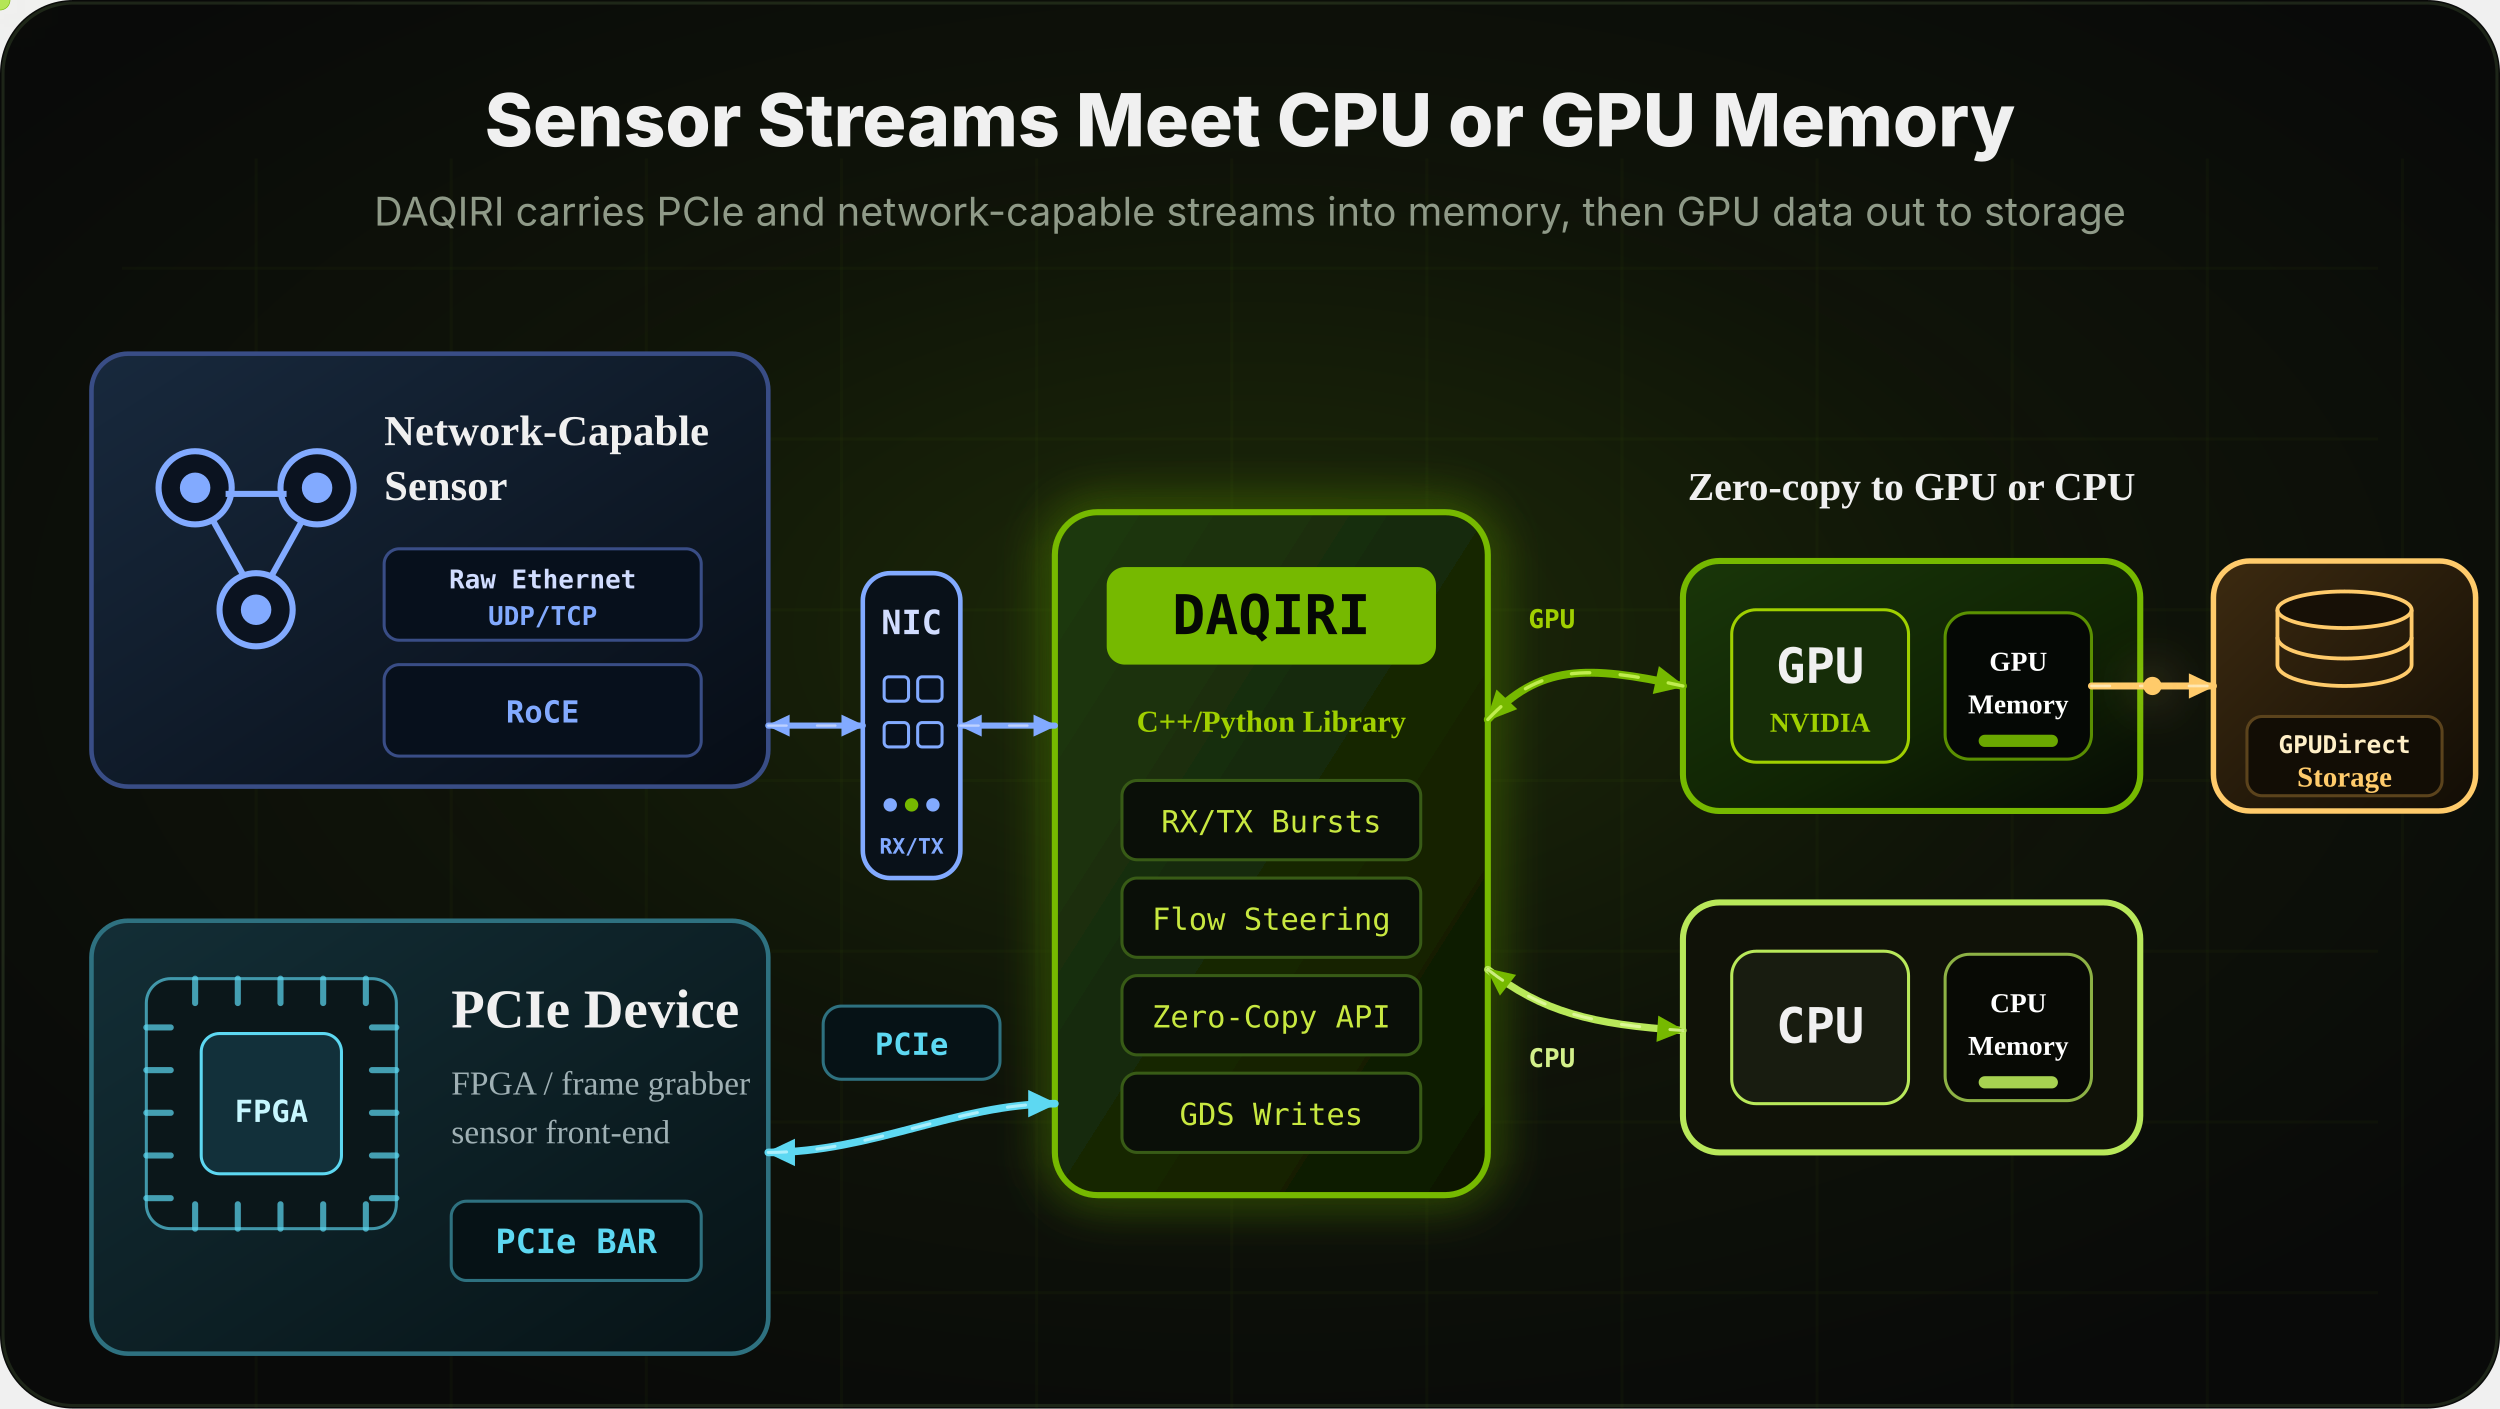
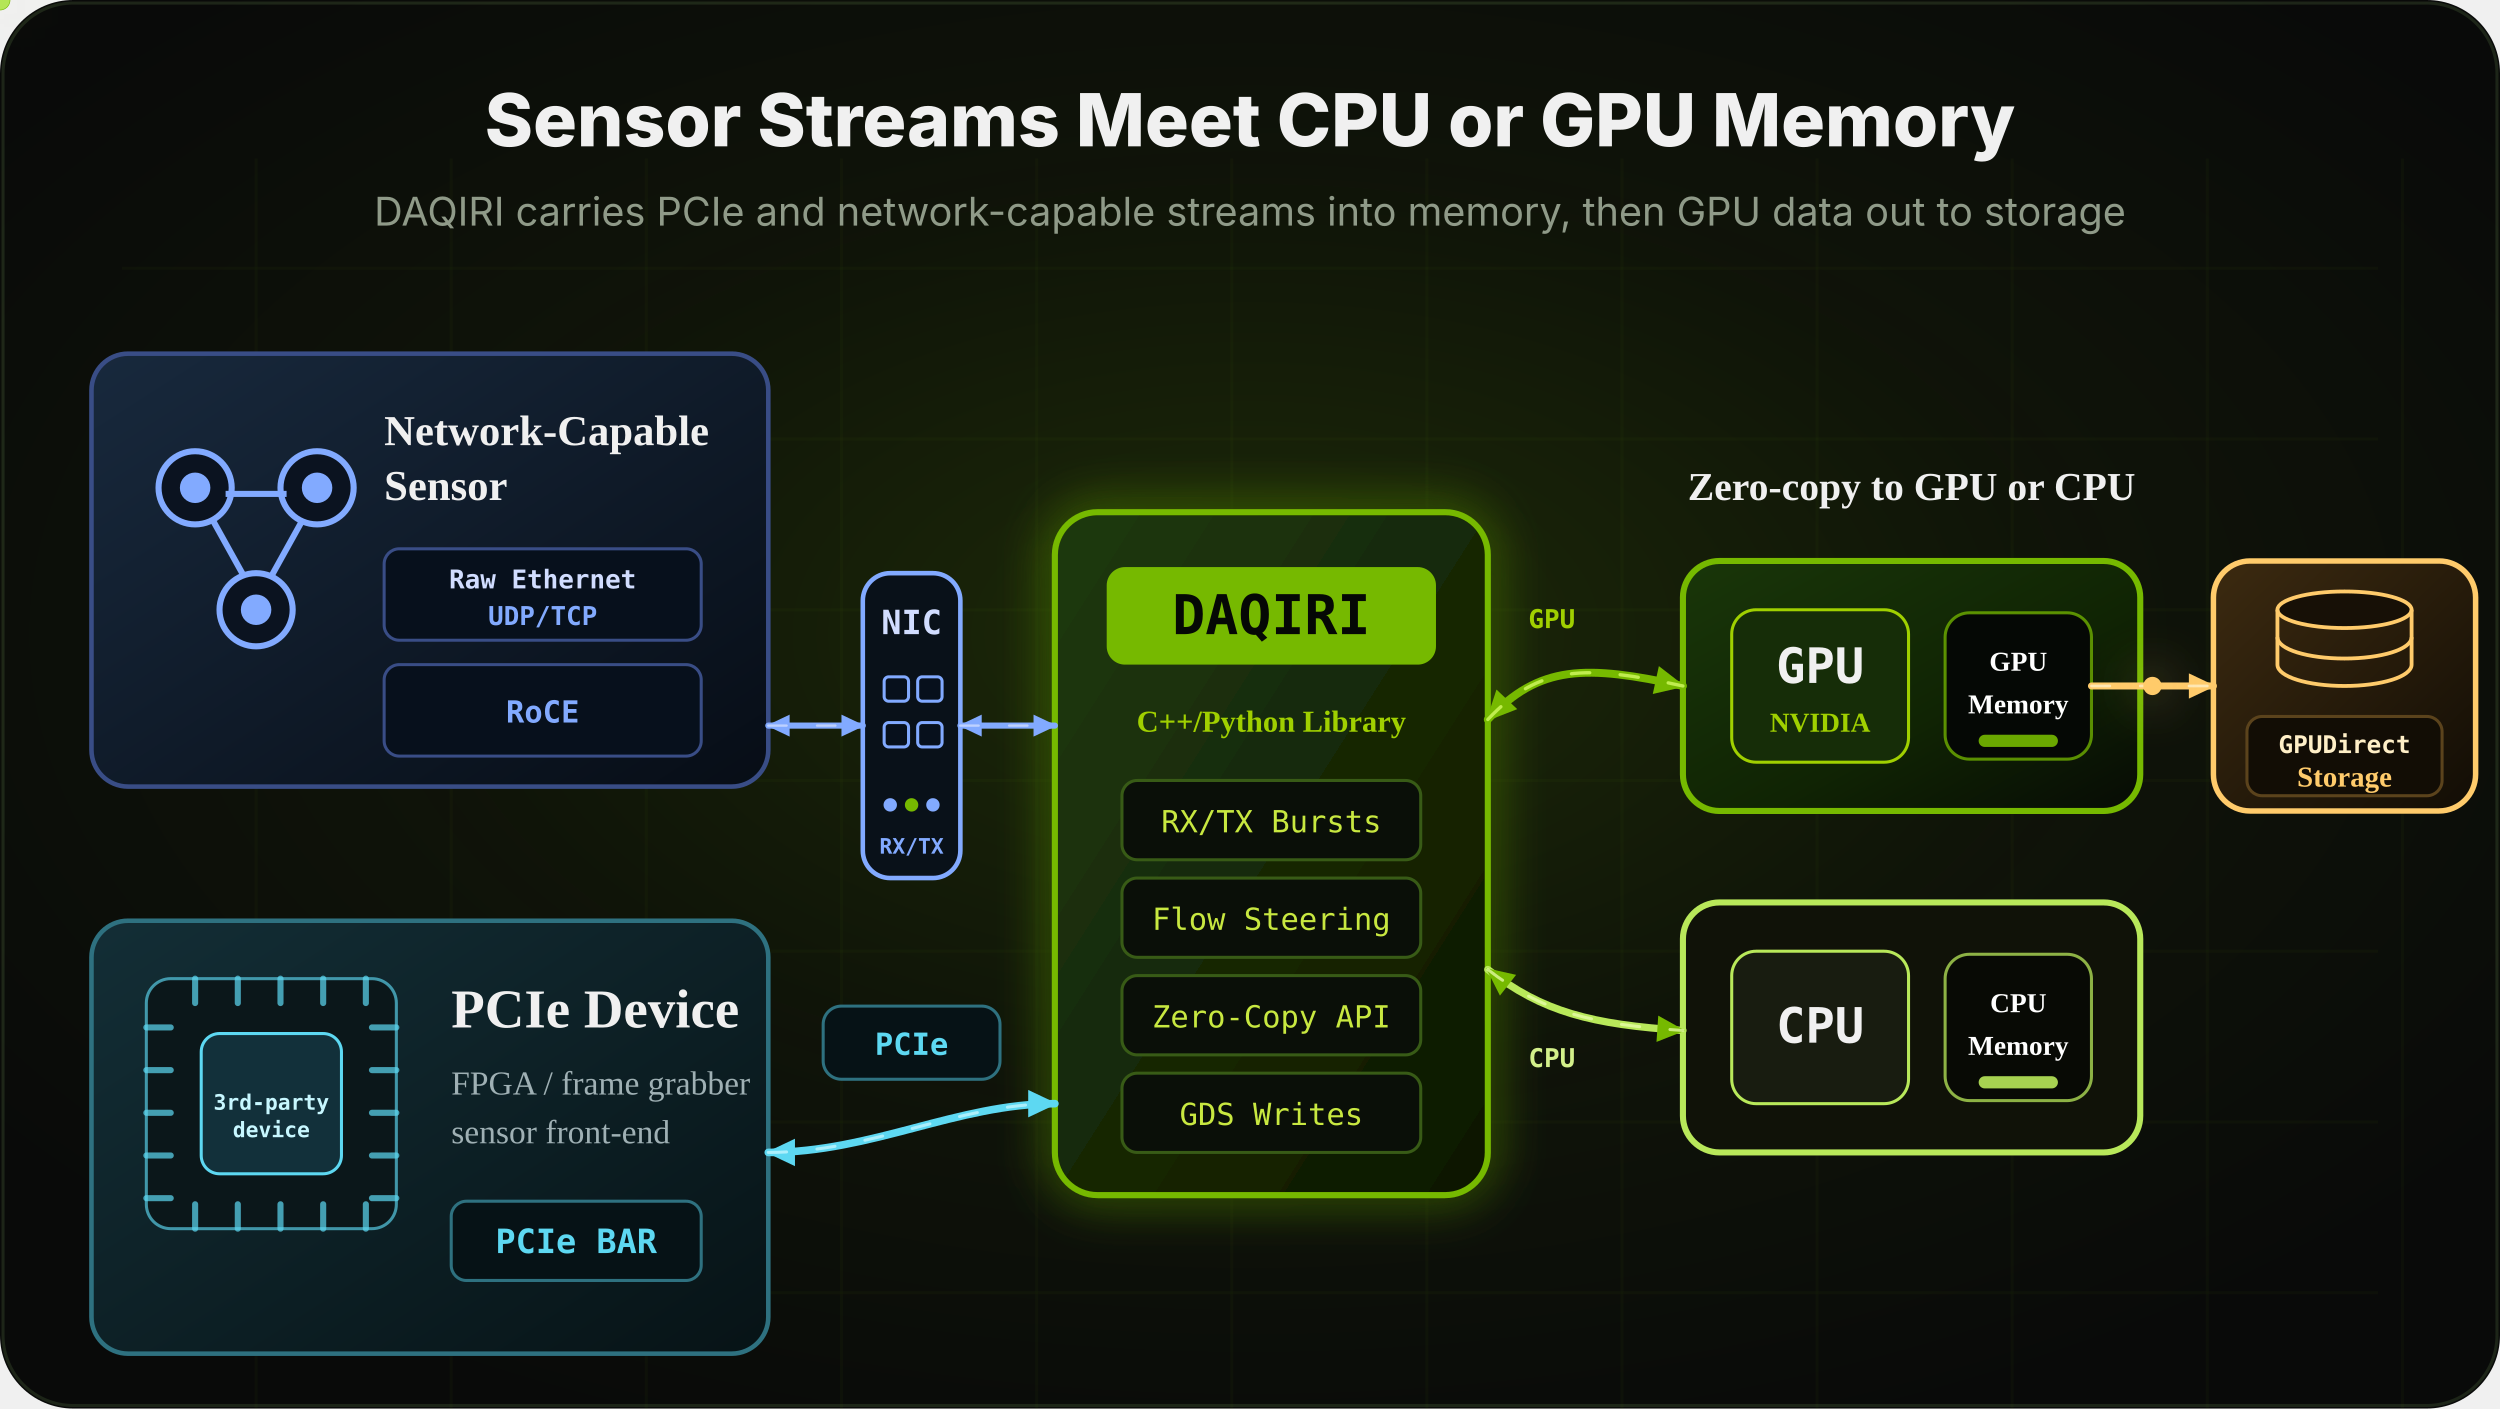
<svg xmlns="http://www.w3.org/2000/svg" viewBox="0 0 820 462" role="img" aria-labelledby="title desc">
  <defs>
    <linearGradient id="panel" x1="0" y1="0" x2="1" y2="1">
      <stop offset="0" stop-color="#171a18" />
      <stop offset="1" stop-color="#080a08" />
    </linearGradient>
    <linearGradient id="greenPanel" x1="0" y1="0" x2="1" y2="1">
      <stop offset="0" stop-color="#203a09" />
      <stop offset="1" stop-color="#0d1704" />
    </linearGradient>
    <linearGradient id="gpuPanel" x1="0" y1="0" x2="1" y2="1">
      <stop offset="0" stop-color="#193609" />
      <stop offset="0.58" stop-color="#102404" />
      <stop offset="1" stop-color="#070b05" />
    </linearGradient>
    <linearGradient id="pciePanel" x1="0" y1="0" x2="1" y2="1">
      <stop offset="0" stop-color="#132e36" />
      <stop offset="1" stop-color="#071316" />
    </linearGradient>
    <linearGradient id="networkPanel" x1="0" y1="0" x2="1" y2="1">
      <stop offset="0" stop-color="#18293d" />
      <stop offset="1" stop-color="#070d16" />
    </linearGradient>
    <linearGradient id="storagePanel" x1="0" y1="0" x2="1" y2="1">
      <stop offset="0" stop-color="#3c2a10" />
      <stop offset="1" stop-color="#120d05" />
    </linearGradient>
    <radialGradient id="glow" cx="50%" cy="45%" r="62%">
      <stop offset="0" stop-color="#76b900" stop-opacity="0.18" />
      <stop offset="0.55" stop-color="#76b900" stop-opacity="0.05" />
      <stop offset="1" stop-color="#76b900" stop-opacity="0" />
    </radialGradient>
    <filter id="softGlow" x="-30%" y="-30%" width="160%" height="160%">
      <feGaussianBlur stdDeviation="8" result="blur" />
      <feMerge>
        <feMergeNode in="blur" />
        <feMergeNode in="SourceGraphic" />
      </feMerge>
    </filter>
    <marker id="arrowGreen" markerWidth="5" markerHeight="5" refX="4.3" refY="2.5" orient="auto-start-reverse">
      <path d="M0.8 0.7 L4.6 2.5 L0.8 4.3 Z" fill="#76b900" />
    </marker>
    <marker id="arrowCyan" markerWidth="5" markerHeight="5" refX="4.3" refY="2.5" orient="auto-start-reverse">
      <path d="M0.8 0.7 L4.6 2.5 L0.8 4.3 Z" fill="#5dd8f2" />
    </marker>
    <marker id="arrowBlue" markerWidth="5" markerHeight="5" refX="4.3" refY="2.5" orient="auto-start-reverse">
      <path d="M0.8 0.7 L4.6 2.5 L0.8 4.3 Z" fill="#82aaff" />
    </marker>
    <marker id="arrowMuted" markerWidth="5" markerHeight="5" refX="4.3" refY="2.5" orient="auto-start-reverse">
      <path d="M0.8 0.7 L4.6 2.5 L0.8 4.3 Z" fill="#888" />
    </marker>
    <marker id="arrowAmber" markerWidth="5" markerHeight="5" refX="4.3" refY="2.5" orient="auto">
      <path d="M0.8 0.7 L4.6 2.5 L0.8 4.3 Z" fill="#ffcb6b" />
    </marker>
    <style>
      .label { font-family: Inter, "Segoe UI", Arial, sans-serif; letter-spacing: 0; }
      .mono { font-family: "JetBrains Mono", "Fira Code", Consolas, monospace; letter-spacing: 0; }
      .flow-green { animation: flow 2.6s linear infinite; stroke-dasharray: 6 10; }
      .flow-cyan { animation: flow 3.1s linear infinite; stroke-dasharray: 6 10; }
      .flow-blue { animation: flow 3.4s linear infinite; stroke-dasharray: 6 10; }
      .flow-amber { animation: flow 2.9s linear infinite; stroke-dasharray: 6 10; }
      .travel-dot { opacity: 0.95; }
      .pulse { animation: pulse 2.8s ease-in-out infinite; transform-origin: center; }
      .pulse-2 { animation-delay: 0.85s; }
      .pulse-3 { animation-delay: 1.55s; }
      .pulse-4 { animation-delay: 2.15s; }
      @keyframes flow { to { stroke-dashoffset: -52; } }
      @keyframes pulse {
        0%, 100% { opacity: 0.35; transform: scale(1); }
        50% { opacity: 1; transform: scale(1.18); }
      }
      @media (prefers-reduced-motion: reduce) {
        .flow-green, .flow-cyan, .flow-blue, .flow-amber, .pulse { animation: none; }
      }
    </style>
  </defs>
  <rect width="820" height="462" rx="24" fill="#090a09" />
  <rect x="1" y="1" width="818" height="460" rx="23" fill="none" stroke="#1d2518" />
  <rect width="820" height="462" fill="url(#glow)" />
  <g opacity="0.4">
    <path d="M40 88 H780 M40 144 H780 M40 200 H780 M40 256 H780 M40 312 H780 M40 368 H780 M40 424 H780 M40 480 H780" stroke="#76b900" stroke-opacity="0.08" />
    <path d="M84 52 V520 M148 52 V520 M212 52 V520 M276 52 V520 M340 52 V520 M404 52 V520 M468 52 V520 M532 52 V520 M596 52 V520 M660 52 V520 M724 52 V520 M788 52 V520" stroke="#76b900" stroke-opacity="0.08" />
  </g>
  <g class="label">
    <text x="410" y="48" text-anchor="middle" fill="#f0f0f0" font-size="24" font-weight="800">Sensor Streams Meet CPU or GPU Memory</text>
    <text x="410" y="74" text-anchor="middle" fill="#8f9a88" font-size="13">DAQIRI carries PCIe and network-capable streams into memory, then GPU data out to storage</text>
  </g>
  <g transform="translate(30 302)">
    <rect width="222" height="142" rx="12" fill="url(#pciePanel)" stroke="#2e7180" stroke-width="1.5" />
    <g transform="translate(18 19)">
      <rect x="0" y="0" width="82" height="82" rx="8" fill="#0b171a" stroke="#5dd8f2" stroke-opacity="0.65" />
      <rect x="18" y="18" width="46" height="46" rx="6" fill="#12303a" stroke="#5dd8f2" />
-       <text x="41" y="47" text-anchor="middle" class="mono" fill="#c7f7ff" font-size="10" font-weight="700">FPGA</text>
+       <text x="41" y="43" text-anchor="middle" class="mono" fill="#c7f7ff" font-size="7" font-weight="700">3rd-party</text>
+       <text x="41" y="52" text-anchor="middle" class="mono" fill="#c7f7ff" font-size="7" font-weight="700">device</text>
      <g stroke="#5dd8f2" stroke-width="2" stroke-linecap="round" opacity="0.7">
        <path d="M8 16 H0 M8 30 H0 M8 44 H0 M8 58 H0 M8 72 H0" />
        <path d="M82 16 H74 M82 30 H74 M82 44 H74 M82 58 H74 M82 72 H74" />
        <path d="M16 8 V0 M30 8 V0 M44 8 V0 M58 8 V0 M72 8 V0" />
        <path d="M16 82 V74 M30 82 V74 M44 82 V74 M58 82 V74 M72 82 V74" />
      </g>
    </g>
    <text x="118" y="35" fill="#f0f0f0" font-size="18" font-weight="800">PCIe Device</text>
    <text x="118" y="57" fill="#9fb0b4" font-size="11">FPGA / frame grabber</text>
    <text x="118" y="73" fill="#9fb0b4" font-size="11">sensor front-end</text>
    <rect x="118" y="92" width="82" height="26" rx="5" fill="#061216" stroke="#2e7180" />
    <text x="159" y="109" text-anchor="middle" class="mono" fill="#5dd8f2" font-size="11" font-weight="700">PCIe BAR</text>
  </g>
  <g transform="translate(30 116)">
    <rect width="222" height="142" rx="12" fill="url(#networkPanel)" stroke="#394d86" stroke-width="1.5" />
    <g transform="translate(16 26)" fill="none" stroke="#82aaff" stroke-width="2">
      <circle cx="18" cy="18" r="12" fill="#0b1320" />
      <circle cx="58" cy="18" r="12" fill="#0b1320" />
      <circle cx="38" cy="58" r="12" fill="#0b1320" />
      <path d="M28 20 H48 M24 29 L34 47 M53 29 L43 47" />
      <circle cx="18" cy="18" r="4" fill="#82aaff" />
      <circle cx="58" cy="18" r="4" fill="#82aaff" />
      <circle cx="38" cy="58" r="4" fill="#82aaff" />
    </g>
    <text x="96" y="30" fill="#f0f0f0" font-size="14" font-weight="800">Network-Capable</text>
    <text x="96" y="48" fill="#f0f0f0" font-size="14" font-weight="800">Sensor</text>
    <rect x="96" y="64" width="104" height="30" rx="5" fill="#07101c" stroke="#394d86" />
    <text x="148" y="77" text-anchor="middle" class="mono" fill="#d1ddff" font-size="8.5" font-weight="800">Raw Ethernet</text>
    <text x="148" y="89" text-anchor="middle" class="mono" fill="#82aaff" font-size="8.5" font-weight="700">UDP/TCP</text>
    <rect x="96" y="102" width="104" height="30" rx="5" fill="#07101c" stroke="#394d86" />
    <text x="148" y="121" text-anchor="middle" class="mono" fill="#82aaff" font-size="10" font-weight="800">RoCE</text>
  </g>
  <g transform="translate(283 188)">
    <rect width="32" height="100" rx="9" fill="#091119" stroke="#82aaff" stroke-width="1.5" />
    <text x="16" y="20" text-anchor="middle" class="mono" fill="#d1ddff" font-size="11" font-weight="900">NIC</text>
    <g fill="#07101c" stroke="#82aaff" stroke-width="1">
      <rect x="7" y="34" width="8" height="8" rx="1.5" />
      <rect x="18" y="34" width="8" height="8" rx="1.5" />
      <rect x="7" y="49" width="8" height="8" rx="1.5" />
      <rect x="18" y="49" width="8" height="8" rx="1.5" />
    </g>
    <circle cx="9" cy="76" r="2.2" fill="#82aaff" />
    <circle cx="16" cy="76" r="2.2" fill="#76b900" />
    <circle cx="23" cy="76" r="2.2" fill="#82aaff" />
    <text x="16" y="92" text-anchor="middle" class="mono" fill="#82aaff" font-size="7" font-weight="700">RX/TX</text>
  </g>
  <g transform="translate(346 168)">
    <rect width="142" height="224" rx="14" fill="url(#greenPanel)" stroke="#76b900" stroke-width="2" filter="url(#softGlow)" />
    <rect x="17" y="18" width="108" height="32" rx="6" fill="#76b900" />
    <text x="71" y="40" text-anchor="middle" class="mono" fill="#050805" font-size="18" font-weight="900">DAQIRI</text>
    <text x="71" y="72" text-anchor="middle" fill="#a0d000" font-size="10" font-weight="700">C++/Python Library</text>
    <g transform="translate(22 88)">
      <rect width="98" height="26" rx="5" fill="#0a0f08" stroke="#385b16" />
      <text x="49" y="17" text-anchor="middle" class="mono" fill="#c8e840" font-size="10">RX/TX Bursts</text>
      <rect y="32" width="98" height="26" rx="5" fill="#0a0f08" stroke="#385b16" />
      <text x="49" y="49" text-anchor="middle" class="mono" fill="#c8e840" font-size="10">Flow Steering</text>
      <rect y="64" width="98" height="26" rx="5" fill="#0a0f08" stroke="#385b16" />
      <text x="49" y="81" text-anchor="middle" class="mono" fill="#c8e840" font-size="10">Zero-Copy API</text>
      <rect y="96" width="98" height="26" rx="5" fill="#0a0f08" stroke="#385b16" />
      <text x="49" y="113" text-anchor="middle" class="mono" fill="#c8e840" font-size="10">GDS Writes</text>
    </g>
  </g>
  <g transform="translate(532 142)">
    <text x="95" y="22" text-anchor="middle" fill="#f0f0f0" font-size="13" font-weight="900">Zero-copy to GPU or CPU</text>
    <g transform="translate(20 42)">
      <rect width="150" height="82" rx="12" fill="url(#gpuPanel)" stroke="#76b900" stroke-width="2" />
      <rect x="16" y="16" width="58" height="50" rx="8" fill="#162d08" stroke="#a0d000" />
      <text x="45" y="40" text-anchor="middle" class="mono" fill="#f0f0f0" font-size="16" font-weight="900">GPU</text>
      <text x="45" y="56" text-anchor="middle" fill="#a0d000" font-size="9" font-weight="700">NVIDIA</text>
      <rect x="86" y="17" width="48" height="48" rx="8" fill="#050805" stroke="#76b900" stroke-opacity="0.75" />
      <text x="110" y="36" text-anchor="middle" fill="#ffffff" font-size="9" font-weight="900">GPU</text>
      <text x="110" y="50" text-anchor="middle" fill="#ffffff" font-size="9" font-weight="900">Memory</text>
      <rect x="97" y="57" width="26" height="4" rx="2" fill="#76b900" opacity="0.9" />
    </g>
    <g transform="translate(194 42)">
      <rect width="86" height="82" rx="12" fill="url(#storagePanel)" stroke="#ffcb6b" stroke-width="1.8" />
      <g transform="translate(21 9)" fill="none" stroke="#ffcb6b" stroke-width="1.25">
        <ellipse cx="22" cy="7" rx="22" ry="6" fill="#171006" />
        <path d="M0 7 V25 C0 29 10 32 22 32 C34 32 44 29 44 25 V7" />
        <path d="M0 16 C0 20 10 23 22 23 C34 23 44 20 44 16" />
      </g>
      <rect x="11" y="51" width="64" height="26" rx="5" fill="#120d05" stroke="#5b431c" />
      <text x="43" y="63" text-anchor="middle" class="mono" fill="#ffefc7" font-size="8" font-weight="900">GPUDirect</text>
      <text x="43" y="74" text-anchor="middle" fill="#ffcb6b" font-size="9.5" font-weight="900">Storage</text>
    </g>
    <g transform="translate(20 154)">
      <rect width="150" height="82" rx="12" fill="#101208" stroke="#b8e85a" stroke-width="2" />
      <rect x="16" y="16" width="58" height="50" rx="8" fill="#181c10" stroke="#b8e85a" />
      <text x="45" y="46" text-anchor="middle" class="mono" fill="#f0f0f0" font-size="16" font-weight="900">CPU</text>
      <rect x="86" y="17" width="48" height="48" rx="8" fill="#080a05" stroke="#b8e85a" stroke-opacity="0.75" />
      <text x="110" y="36" text-anchor="middle" fill="#ffffff" font-size="9" font-weight="900">CPU</text>
      <text x="110" y="50" text-anchor="middle" fill="#ffffff" font-size="9" font-weight="900">Memory</text>
      <rect x="97" y="57" width="26" height="4" rx="2" fill="#b8e85a" opacity="0.9" />
    </g>
  </g>
  <g class="label">
    <rect x="270" y="330" width="58" height="24" rx="6" fill="#061216" stroke="#2e7180" />
    <text x="299" y="346" text-anchor="middle" class="mono" fill="#5dd8f2" font-size="10" font-weight="800">PCIe</text>
  </g>
  <path d="M252 378 C286 378 314 362 346 362" fill="none" stroke="#5dd8f2" stroke-width="2.5" stroke-linecap="round" marker-start="url(#arrowCyan)" marker-end="url(#arrowCyan)" />
  <path class="flow-cyan" d="M252 378 C286 378 314 362 346 362" fill="none" stroke="#c7f7ff" stroke-width="1" stroke-linecap="round" opacity="0.75" />
  <path d="M252 238 H283" fill="none" stroke="#82aaff" stroke-width="2" stroke-linecap="round" marker-start="url(#arrowBlue)" marker-end="url(#arrowBlue)" />
  <path class="flow-blue" d="M252 238 H283" fill="none" stroke="#d1ddff" stroke-width="0.8" stroke-linecap="round" opacity="0.75" />
  <path d="M315 238 H346" fill="none" stroke="#82aaff" stroke-width="2" stroke-linecap="round" marker-start="url(#arrowBlue)" marker-end="url(#arrowBlue)" />
  <path class="flow-blue" d="M315 238 H346" fill="none" stroke="#d1ddff" stroke-width="0.8" stroke-linecap="round" opacity="0.75" />
  <path d="M488 236 C505 218 520 218 552 225" fill="none" stroke="#76b900" stroke-width="2.6" stroke-linecap="round" marker-start="url(#arrowGreen)" marker-end="url(#arrowGreen)" />
  <path class="flow-green" d="M488 236 C505 218 520 218 552 225" fill="none" stroke="#d8ff6a" stroke-width="1.1" stroke-linecap="round" opacity="0.75" />
  <path d="M686 225 H726" fill="none" stroke="#ffcb6b" stroke-width="2.3" stroke-linecap="round" marker-end="url(#arrowAmber)" />
  <path class="flow-amber" d="M686 225 H726" fill="none" stroke="#ffefc7" stroke-width="0.9" stroke-linecap="round" opacity="0.8" />
  <path d="M488 318 C506 332 522 336 552 338" fill="none" stroke="#b8e85a" stroke-width="2.4" stroke-linecap="round" marker-start="url(#arrowGreen)" marker-end="url(#arrowGreen)" />
  <path class="flow-green" d="M488 318 C506 332 522 336 552 338" fill="none" stroke="#ecffb0" stroke-width="1" stroke-linecap="round" opacity="0.72" />
  <text x="509" y="206" text-anchor="middle" class="mono" fill="#a0d000" font-size="8.5" font-weight="700">GPU</text>
  <text x="509" y="350" text-anchor="middle" class="mono" fill="#d3f08a" font-size="8.5" font-weight="700">CPU</text>
  <g filter="url(#softGlow)">
    <circle class="travel-dot" r="3.2" fill="#82aaff">
      <animateMotion dur="3.2s" repeatCount="indefinite" calcMode="linear" keyPoints="0;1;0" keyTimes="0;0.5;1" path="M252 238 H346" />
    </circle>
    <circle class="travel-dot" r="3.2" fill="#5dd8f2">
      <animateMotion dur="3.4s" repeatCount="indefinite" calcMode="linear" keyPoints="0;1;0" keyTimes="0;0.5;1" path="M252 378 C286 378 314 362 346 362" />
    </circle>
    <circle class="travel-dot" r="3.4" fill="#76b900">
      <animateMotion dur="3s" repeatCount="indefinite" calcMode="linear" keyPoints="0;1;0" keyTimes="0;0.5;1" path="M488 236 C505 218 520 218 552 225" />
    </circle>
    <circle class="travel-dot" r="3.2" fill="#b8e85a">
      <animateMotion dur="3.2s" repeatCount="indefinite" calcMode="linear" keyPoints="0;1;0" keyTimes="0;0.5;1" path="M488 318 C506 332 522 336 552 338" />
    </circle>
    <circle class="pulse pulse-4" cx="706" cy="225" r="3" fill="#ffcb6b" />
  </g>
</svg>
